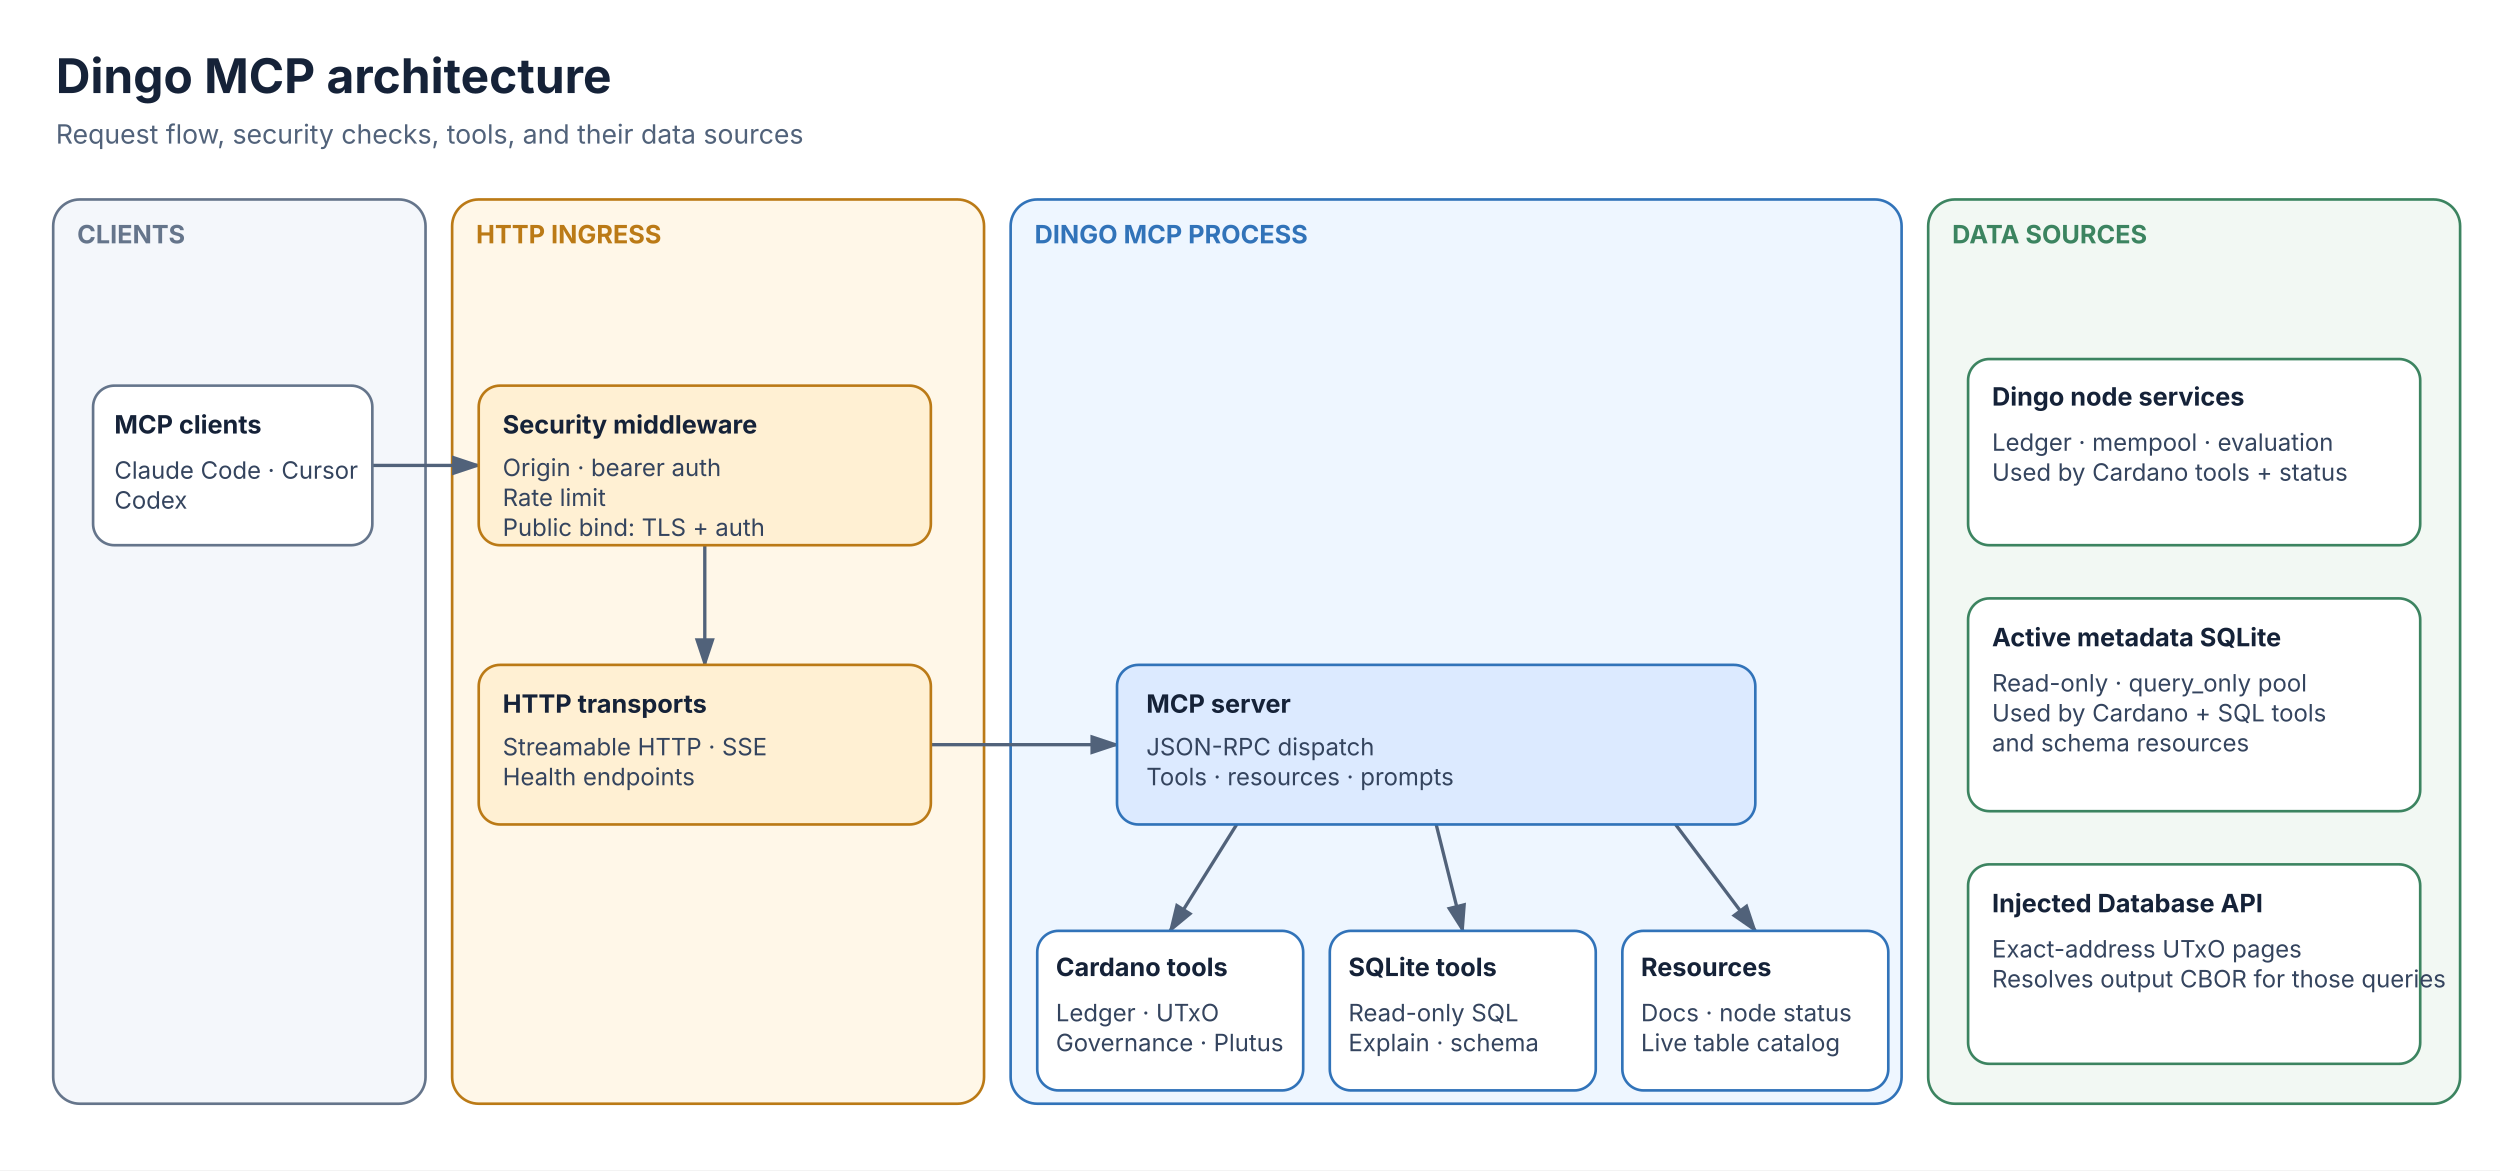
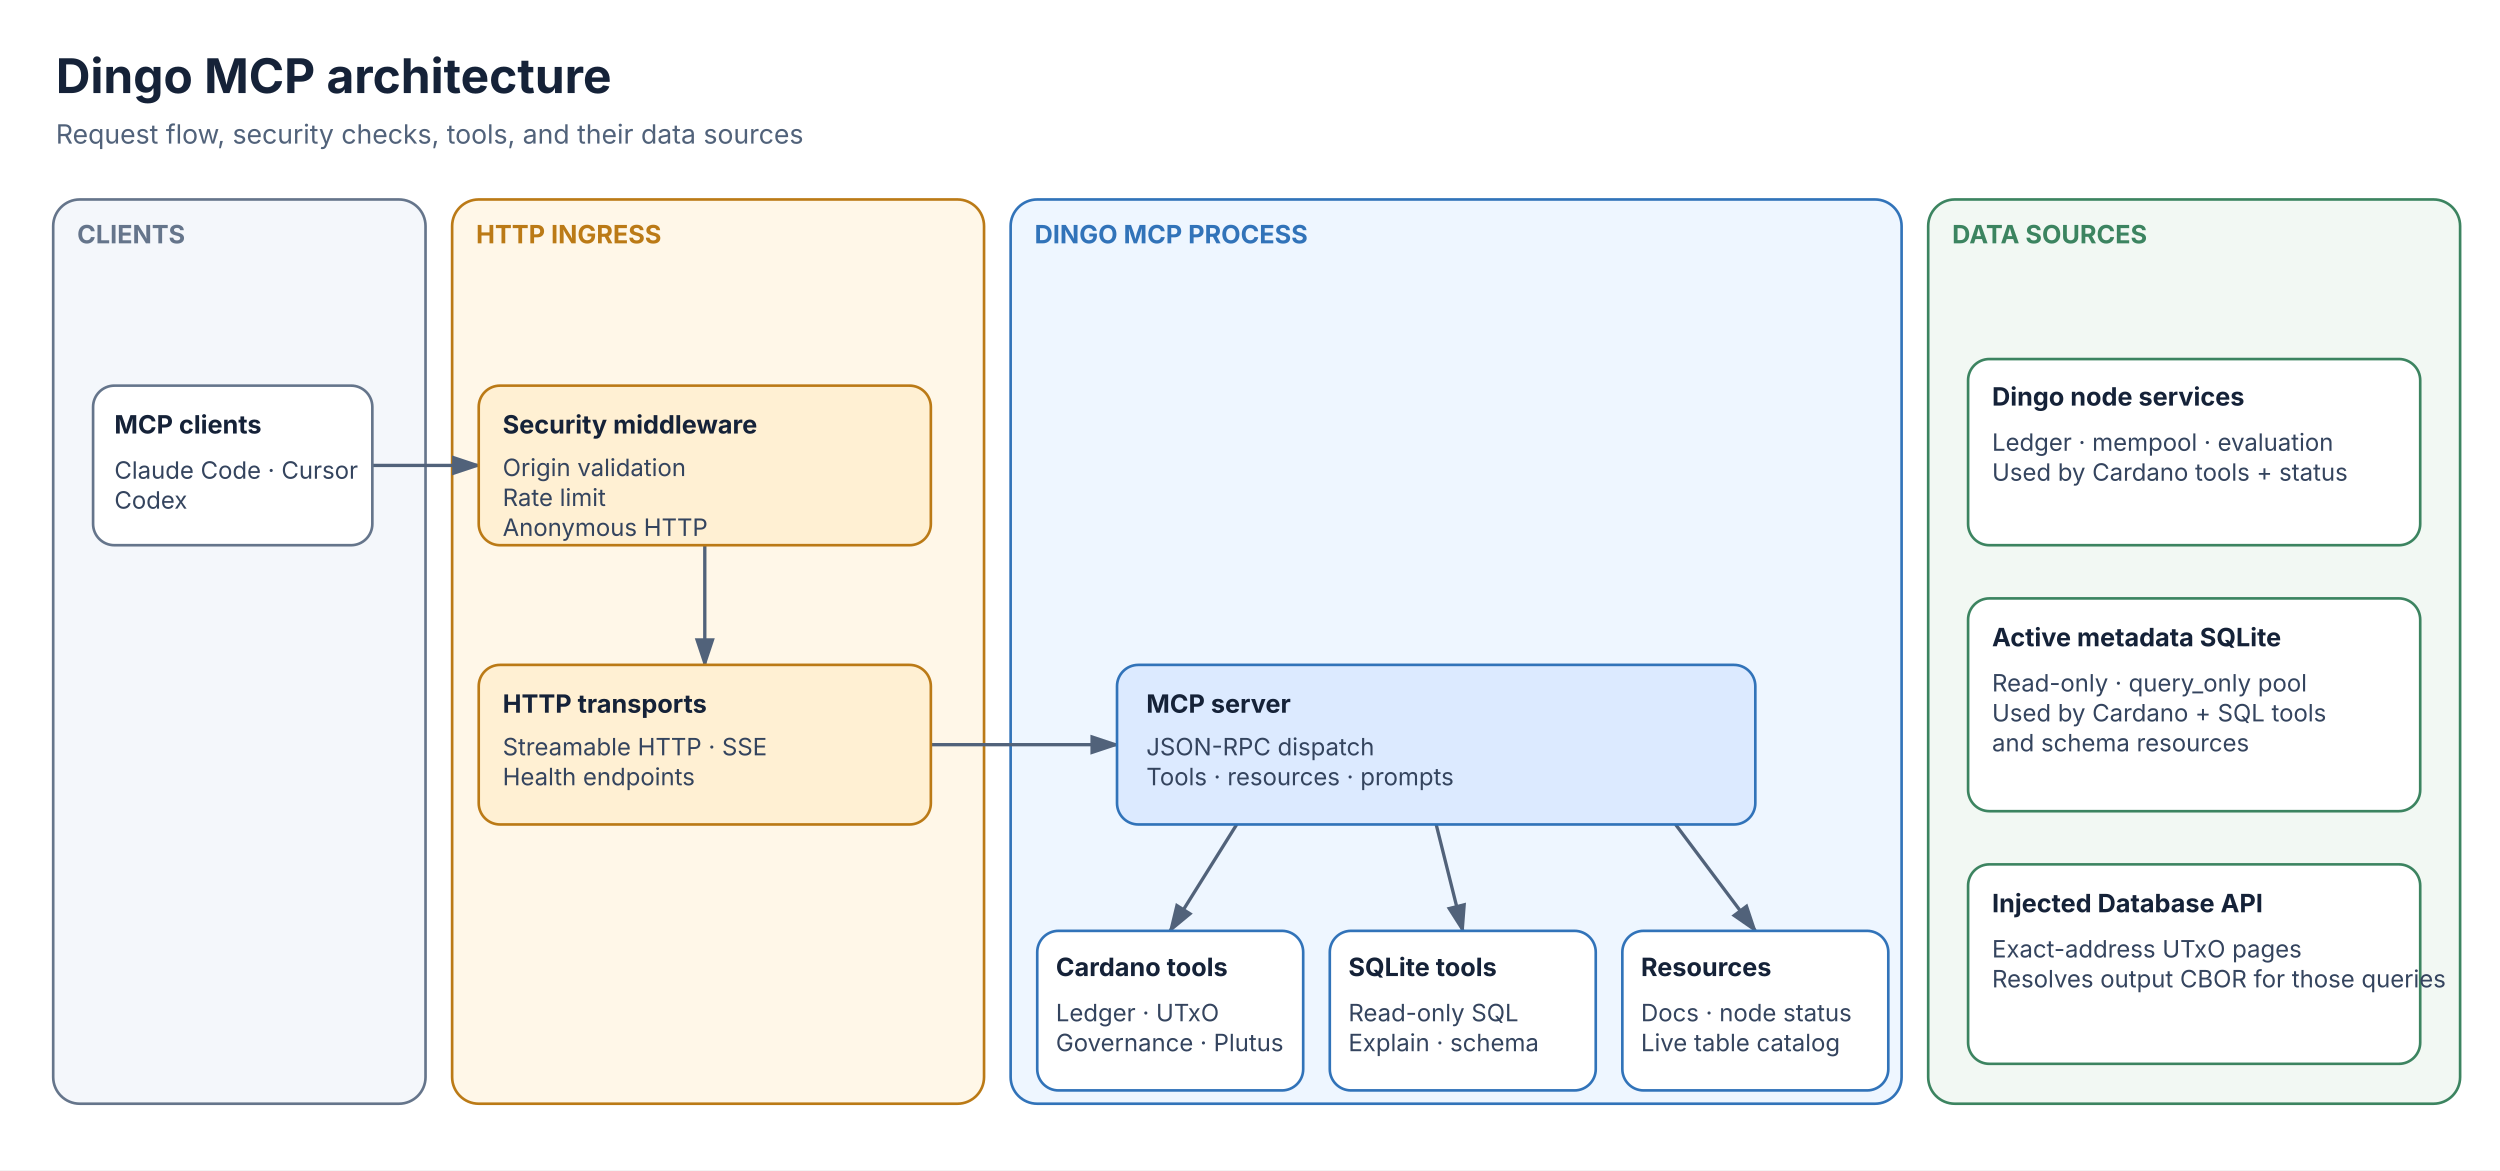
<svg xmlns="http://www.w3.org/2000/svg" width="1880" height="880" viewBox="0 0 1880 880" role="img" aria-labelledby="title desc">
  <defs>
    <marker id="arrow" markerWidth="10" markerHeight="10" refX="8" refY="3" orient="auto">
      <path d="M0,0 L0,6 L9,3 z" fill="#51627a" />
    </marker>
  </defs>
  <rect x="0" y="0" width="1880" height="880" fill="#ffffff" />
  <rect x="40" y="150" width="280" height="680" rx="20" fill="#f4f7fb" stroke="#65758b" stroke-width="2" />
  <rect x="340" y="150" width="400" height="680" rx="20" fill="#fff7e8" stroke="#bb7a16" stroke-width="2" />
  <rect x="760" y="150" width="670" height="680" rx="20" fill="#eef6ff" stroke="#3173b9" stroke-width="2" />
  <rect x="1450" y="150" width="400" height="680" rx="20" fill="#f2f8f3" stroke="#3c8460" stroke-width="2" />
  <text x="58" y="183.0" text-anchor="start" font-family="Inter,Arial,sans-serif" font-size="19" font-weight="700" fill="#65758b">CLIENTS</text>
  <text x="358" y="183.0" text-anchor="start" font-family="Inter,Arial,sans-serif" font-size="19" font-weight="700" fill="#bb7a16">HTTP INGRESS</text>
  <text x="778" y="183.0" text-anchor="start" font-family="Inter,Arial,sans-serif" font-size="19" font-weight="700" fill="#3173b9">DINGO MCP PROCESS</text>
  <text x="1468" y="183.0" text-anchor="start" font-family="Inter,Arial,sans-serif" font-size="19" font-weight="700" fill="#3c8460">DATA SOURCES</text>
  <text x="42" y="70.0" text-anchor="start" font-family="Inter,Arial,sans-serif" font-size="36" font-weight="700" fill="#152238">Dingo MCP architecture</text>
  <text x="42" y="108.0" text-anchor="start" font-family="Inter,Arial,sans-serif" font-size="20" font-weight="400" fill="#51627a">Request flow, security checks, tools, and their data sources</text>
  <line x1="280" y1="350" x2="360" y2="350" stroke="#51627a" stroke-width="2.5" marker-end="url(#arrow)" />
  <line x1="530" y1="410" x2="530" y2="500" stroke="#51627a" stroke-width="2.5" marker-end="url(#arrow)" />
  <line x1="700" y1="560" x2="840" y2="560" stroke="#51627a" stroke-width="2.5" marker-end="url(#arrow)" />
  <line x1="930" y1="620" x2="880" y2="700" stroke="#51627a" stroke-width="2.5" marker-end="url(#arrow)" />
  <line x1="1080" y1="620" x2="1100" y2="700" stroke="#51627a" stroke-width="2.5" marker-end="url(#arrow)" />
  <line x1="1260" y1="620" x2="1320" y2="700" stroke="#51627a" stroke-width="2.5" marker-end="url(#arrow)" />
  <rect x="70" y="290" width="210" height="120" rx="16" fill="#ffffff" stroke="#65758b" stroke-width="2" />
  <rect x="360" y="290" width="340" height="120" rx="16" fill="#fff0d3" stroke="#bb7a16" stroke-width="2" />
  <rect x="360" y="500" width="340" height="120" rx="16" fill="#fff0d3" stroke="#bb7a16" stroke-width="2" />
  <rect x="840" y="500" width="480" height="120" rx="16" fill="#dceaff" stroke="#3173b9" stroke-width="2" />
  <rect x="780" y="700" width="200" height="120" rx="16" fill="#ffffff" stroke="#3173b9" stroke-width="2" />
  <rect x="1000" y="700" width="200" height="120" rx="16" fill="#ffffff" stroke="#3173b9" stroke-width="2" />
  <rect x="1220" y="700" width="200" height="120" rx="16" fill="#ffffff" stroke="#3173b9" stroke-width="2" />
  <rect x="1480" y="270" width="340" height="140" rx="16" fill="#ffffff" stroke="#3c8460" stroke-width="2" />
  <rect x="1480" y="450" width="340" height="160" rx="16" fill="#ffffff" stroke="#3c8460" stroke-width="2" />
  <rect x="1480" y="650" width="340" height="150" rx="16" fill="#ffffff" stroke="#3c8460" stroke-width="2" />
  <text x="86" y="326.0" text-anchor="start" font-family="Inter,Arial,sans-serif" font-size="19" font-weight="700" fill="#152238">MCP clients</text>
  <text x="86" y="360.0" text-anchor="start" font-family="Inter,Arial,sans-serif" font-size="18" font-weight="400" fill="#34445e">Claude Code · Cursor</text>
  <text x="86" y="382.5" text-anchor="start" font-family="Inter,Arial,sans-serif" font-size="18" font-weight="400" fill="#34445e">Codex</text>
  <text x="378" y="326.0" text-anchor="start" font-family="Inter,Arial,sans-serif" font-size="19" font-weight="700" fill="#152238">Security middleware</text>
-   <text x="378" y="358.0" text-anchor="start" font-family="Inter,Arial,sans-serif" font-size="18" font-weight="400" fill="#34445e">Origin · bearer auth</text>
+   <text x="378" y="358.0" text-anchor="start" font-family="Inter,Arial,sans-serif" font-size="18" font-weight="400" fill="#34445e">Origin validation</text>
  <text x="378" y="380.5" text-anchor="start" font-family="Inter,Arial,sans-serif" font-size="18" font-weight="400" fill="#34445e">Rate limit</text>
-   <text x="378" y="403.0" text-anchor="start" font-family="Inter,Arial,sans-serif" font-size="18" font-weight="400" fill="#34445e">Public bind: TLS + auth</text>
+   <text x="378" y="403.0" text-anchor="start" font-family="Inter,Arial,sans-serif" font-size="18" font-weight="400" fill="#34445e">Anonymous HTTP</text>
  <text x="378" y="536.0" text-anchor="start" font-family="Inter,Arial,sans-serif" font-size="19" font-weight="700" fill="#152238">HTTP transports</text>
  <text x="378" y="568.0" text-anchor="start" font-family="Inter,Arial,sans-serif" font-size="18" font-weight="400" fill="#34445e">Streamable HTTP · SSE</text>
  <text x="378" y="590.5" text-anchor="start" font-family="Inter,Arial,sans-serif" font-size="18" font-weight="400" fill="#34445e">Health endpoints</text>
  <text x="862" y="536.0" text-anchor="start" font-family="Inter,Arial,sans-serif" font-size="19" font-weight="700" fill="#152238">MCP server</text>
  <text x="862" y="568.0" text-anchor="start" font-family="Inter,Arial,sans-serif" font-size="18" font-weight="400" fill="#34445e">JSON-RPC dispatch</text>
  <text x="862" y="590.5" text-anchor="start" font-family="Inter,Arial,sans-serif" font-size="18" font-weight="400" fill="#34445e">Tools · resources · prompts</text>
  <text x="794" y="734.0" text-anchor="start" font-family="Inter,Arial,sans-serif" font-size="19" font-weight="700" fill="#152238">Cardano tools</text>
  <text x="794" y="768.0" text-anchor="start" font-family="Inter,Arial,sans-serif" font-size="18" font-weight="400" fill="#34445e">Ledger · UTxO</text>
  <text x="794" y="790.5" text-anchor="start" font-family="Inter,Arial,sans-serif" font-size="18" font-weight="400" fill="#34445e">Governance · Plutus</text>
  <text x="1014" y="734.0" text-anchor="start" font-family="Inter,Arial,sans-serif" font-size="19" font-weight="700" fill="#152238">SQLite tools</text>
  <text x="1014" y="768.0" text-anchor="start" font-family="Inter,Arial,sans-serif" font-size="18" font-weight="400" fill="#34445e">Read-only SQL</text>
  <text x="1014" y="790.5" text-anchor="start" font-family="Inter,Arial,sans-serif" font-size="18" font-weight="400" fill="#34445e">Explain · schema</text>
  <text x="1234" y="734.0" text-anchor="start" font-family="Inter,Arial,sans-serif" font-size="19" font-weight="700" fill="#152238">Resources</text>
  <text x="1234" y="768.0" text-anchor="start" font-family="Inter,Arial,sans-serif" font-size="18" font-weight="400" fill="#34445e">Docs · node status</text>
  <text x="1234" y="790.5" text-anchor="start" font-family="Inter,Arial,sans-serif" font-size="18" font-weight="400" fill="#34445e">Live table catalog</text>
  <text x="1498" y="305.0" text-anchor="start" font-family="Inter,Arial,sans-serif" font-size="19" font-weight="700" fill="#152238">Dingo node services</text>
  <text x="1498" y="339.0" text-anchor="start" font-family="Inter,Arial,sans-serif" font-size="18" font-weight="400" fill="#34445e">Ledger · mempool · evaluation</text>
  <text x="1498" y="361.5" text-anchor="start" font-family="Inter,Arial,sans-serif" font-size="18" font-weight="400" fill="#34445e">Used by Cardano tools + status</text>
  <text x="1498" y="486.0" text-anchor="start" font-family="Inter,Arial,sans-serif" font-size="19" font-weight="700" fill="#152238">Active metadata SQLite</text>
  <text x="1498" y="520.0" text-anchor="start" font-family="Inter,Arial,sans-serif" font-size="18" font-weight="400" fill="#34445e">Read-only · query_only pool</text>
  <text x="1498" y="542.5" text-anchor="start" font-family="Inter,Arial,sans-serif" font-size="18" font-weight="400" fill="#34445e">Used by Cardano + SQL tools</text>
  <text x="1498" y="565.0" text-anchor="start" font-family="Inter,Arial,sans-serif" font-size="18" font-weight="400" fill="#34445e">and schema resources</text>
  <text x="1498" y="686.0" text-anchor="start" font-family="Inter,Arial,sans-serif" font-size="19" font-weight="700" fill="#152238">Injected Database API</text>
  <text x="1498" y="720.0" text-anchor="start" font-family="Inter,Arial,sans-serif" font-size="18" font-weight="400" fill="#34445e">Exact-address UTxO pages</text>
  <text x="1498" y="742.5" text-anchor="start" font-family="Inter,Arial,sans-serif" font-size="18" font-weight="400" fill="#34445e">Resolves output CBOR for those queries</text>
</svg>
